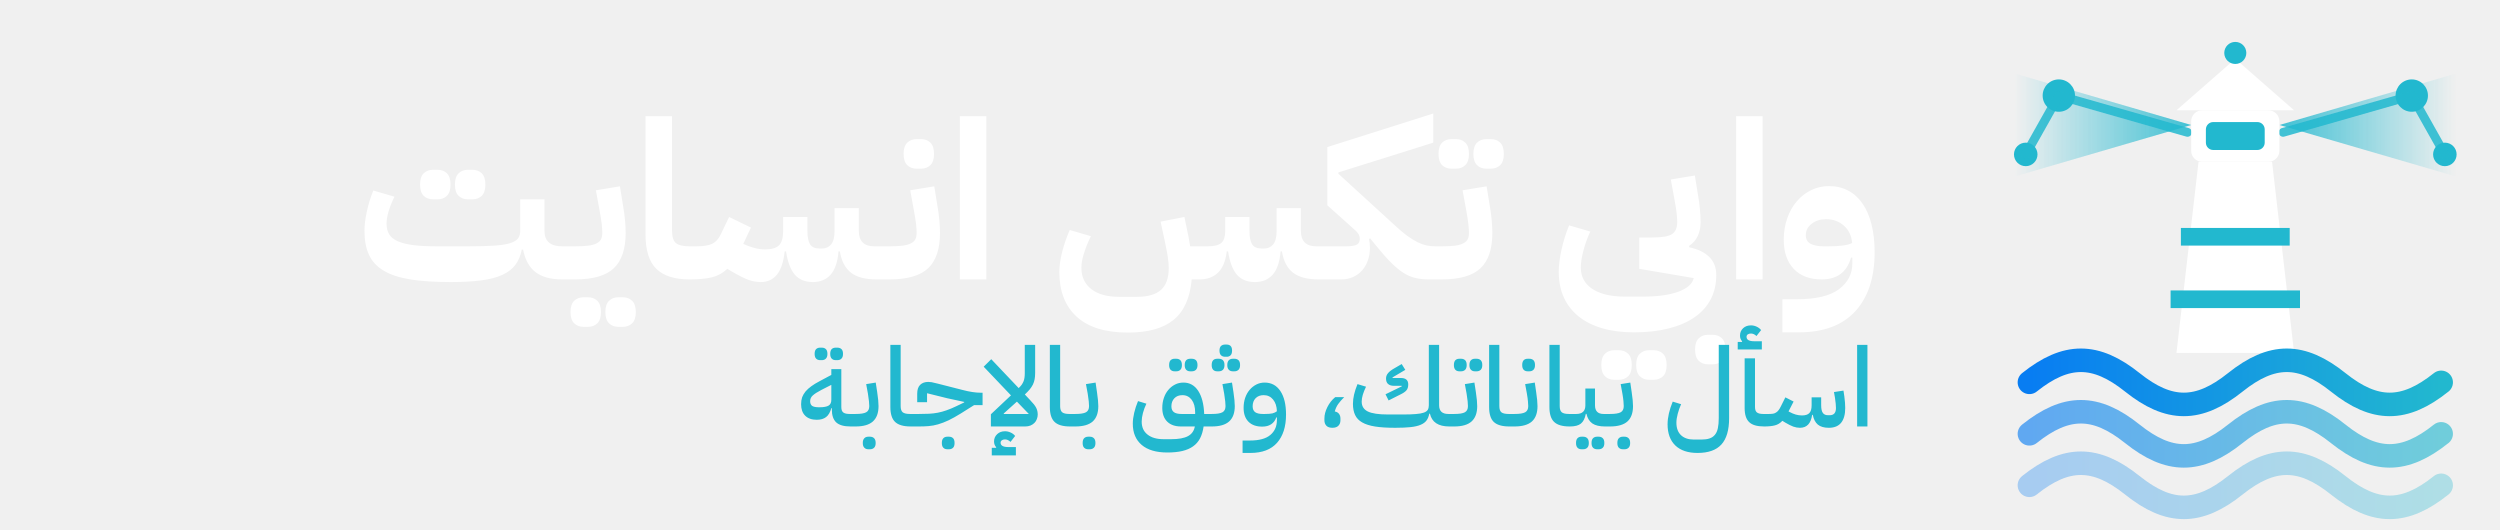
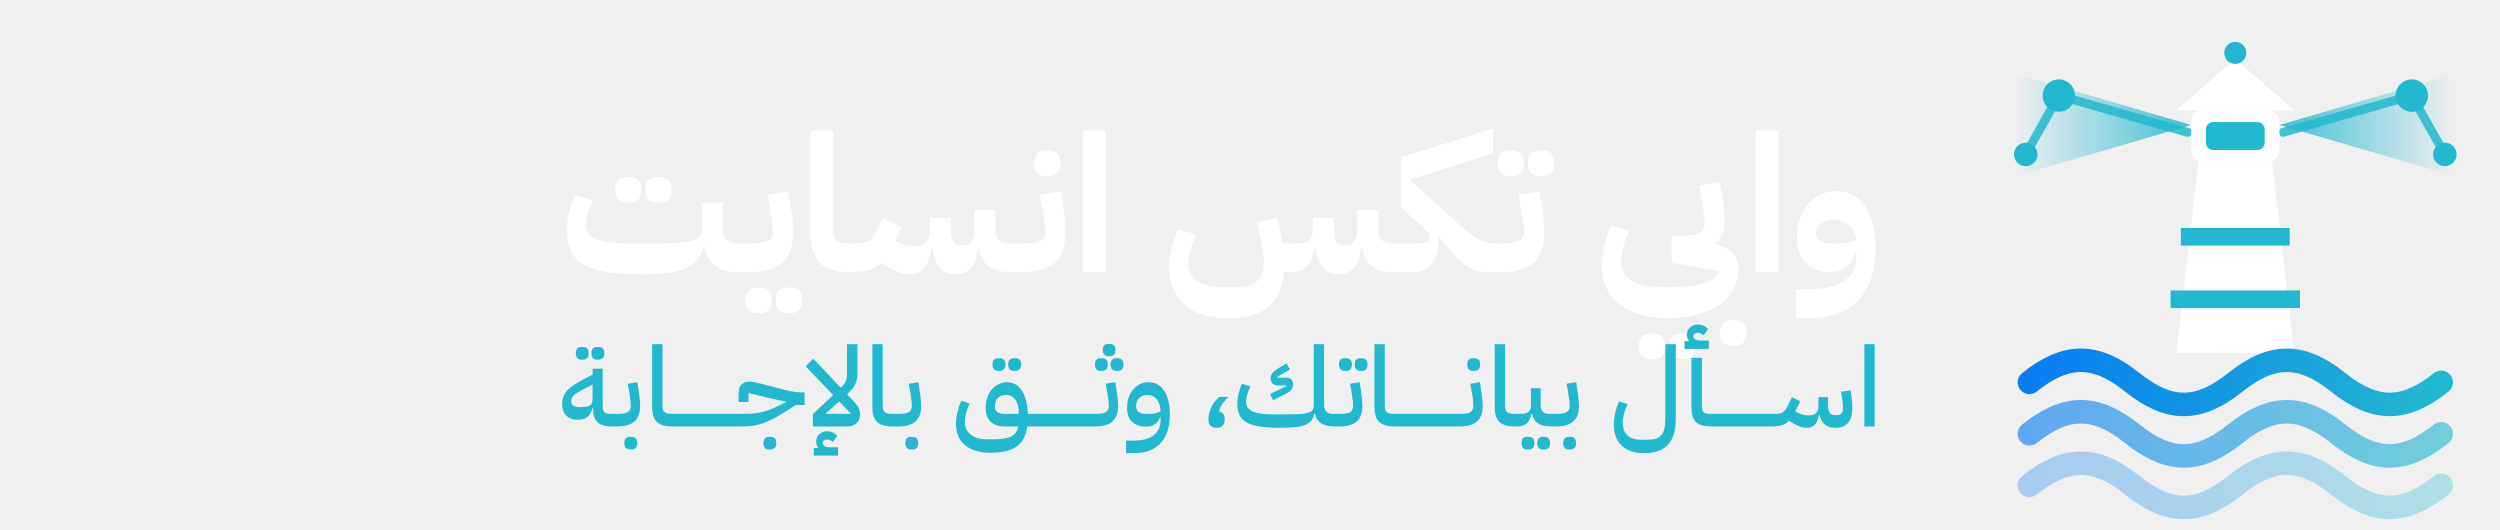
<svg xmlns="http://www.w3.org/2000/svg" viewBox="0 0 340 72" width="340" height="72" role="img" aria-label="وابي تكس انسايت — اسأل بياناتك، وثق بالإجابة">
  <defs>
    <linearGradient id="wave" x1="0" y1="0" x2="1" y2="0">
      <stop offset="0" stop-color="#087DF2" />
      <stop offset="1" stop-color="#22B8CF" />
    </linearGradient>
    <linearGradient id="beamR" x1="0" y1="0" x2="1" y2="0">
      <stop offset="0" stop-color="#22B8CF" stop-opacity=".85" />
      <stop offset="1" stop-color="#22B8CF" stop-opacity="0" />
    </linearGradient>
    <linearGradient id="beamL" x1="1" y1="0" x2="0" y2="0">
      <stop offset="0" stop-color="#22B8CF" stop-opacity=".85" />
      <stop offset="1" stop-color="#22B8CF" stop-opacity="0" />
    </linearGradient>
  </defs>
  <g transform="translate(272 4)">
    <path d="M38 13 L62 6 L62 20 Z" fill="url(#beamR)" />
    <path d="M26 13 L2 6 L2 20 Z" fill="url(#beamL)" />
    <g fill="#22B8CF">
      <circle cx="56" cy="9" r="2.2" />
      <circle cx="60.5" cy="17" r="1.6" />
      <circle cx="8" cy="9" r="2.2" />
      <circle cx="3.5" cy="17" r="1.6" />
    </g>
    <g stroke="#22B8CF" stroke-width="1.2" stroke-linecap="round" opacity=".85">
      <path d="M56 9 L60.5 17" />
      <path d="M8 9 L3.5 17" />
      <path d="M38.5 14 L56 9" />
      <path d="M25.5 14 L8 9" />
    </g>
    <path d="M27 18 h10 l3 26 H24 Z" fill="#FFFFFF" />
    <rect x="24.6" y="27" width="14.8" height="2.4" fill="#22B8CF" />
    <rect x="23.2" y="35.5" width="17.6" height="2.4" fill="#22B8CF" />
    <rect x="26" y="11" width="12" height="7" rx="1.5" fill="#FFFFFF" />
    <rect x="28" y="12.6" width="8" height="3.8" rx="1" fill="#22B8CF" />
    <path d="M32 4 L40 11 H24 Z" fill="#FFFFFF" />
    <circle cx="32" cy="3.2" r="1.5" fill="#22B8CF" />
    <path d="M4 48c5-4 9-4 14 0s9 4 14 0 9-4 14 0 9 4 14 0" fill="none" stroke="url(#wave)" stroke-width="3.2" stroke-linecap="round" />
    <path d="M4 55c5-4 9-4 14 0s9 4 14 0 9-4 14 0 9 4 14 0" fill="none" stroke="url(#wave)" stroke-width="3.2" stroke-linecap="round" opacity=".62" />
    <path d="M4 62c5-4 9-4 14 0s9 4 14 0 9-4 14 0 9 4 14 0" fill="none" stroke="url(#wave)" stroke-width="3.2" stroke-linecap="round" opacity=".32" />
  </g>
-   <path d="M61.3 38.36Q58.03 38.36 55.8 38Q53.56 37.64 52.18 36.81Q50.8 35.99 50.19 34.67Q49.57 33.35 49.57 31.4Q49.57 30.2 49.89 28.76Q50.2 27.32 50.77 25.91L53.65 26.75Q53.14 27.77 52.86 28.71Q52.57 29.66 52.57 30.41Q52.57 31.28 52.93 31.87Q53.29 32.45 54.1 32.81Q54.91 33.17 56.23 33.34Q57.55 33.5 59.5 33.5H63.7Q65.8 33.5 67.18 33.41Q68.56 33.32 69.34 33.08Q70.12 32.84 70.44 32.44Q70.75 32.03 70.75 31.4V27.11H74.05V31.4Q74.05 33.5 76.45 33.5H77.35V37.1L76.45 38Q74.14 38 72.85 37.02Q71.56 36.05 71.14 33.95H70.96Q70.72 35.18 70.09 36.02Q69.46 36.86 68.32 37.38Q67.18 37.91 65.46 38.13Q63.73 38.36 61.3 38.36ZM63.64 27.11Q62.86 27.11 62.37 26.63Q61.87 26.15 61.87 25.1Q61.87 24.05 62.37 23.57Q62.86 23.09 63.64 23.09H64.24Q65.02 23.09 65.52 23.57Q66.01 24.05 66.01 25.1Q66.01 26.15 65.52 26.63Q65.02 27.11 64.24 27.11ZM58.9 27.11Q58.12 27.11 57.62 26.63Q57.13 26.15 57.13 25.1Q57.13 24.05 57.62 23.57Q58.12 23.09 58.9 23.09H59.5Q60.28 23.09 60.78 23.57Q61.27 24.05 61.27 25.1Q61.27 26.15 60.78 26.63Q60.28 27.11 59.5 27.11ZM84.1 44.45Q83.32 44.45 82.83 43.97Q82.33 43.49 82.33 42.44Q82.33 41.39 82.83 40.91Q83.32 40.43 84.1 40.43H84.7Q85.48 40.43 85.97 40.91Q86.47 41.39 86.47 42.44Q86.47 43.49 85.97 43.97Q85.48 44.45 84.7 44.45ZM79.36 44.45Q78.58 44.45 78.09 43.97Q77.59 43.49 77.59 42.44Q77.59 41.39 78.09 40.91Q78.58 40.43 79.36 40.43H79.96Q80.74 40.43 81.24 40.91Q81.73 41.39 81.73 42.44Q81.73 43.49 81.24 43.97Q80.74 44.45 79.96 44.45ZM76.45 34.4 77.35 33.5H78.22Q79.3 33.5 80.01 33.41Q80.71 33.32 81.15 33.09Q81.58 32.87 81.75 32.52Q81.91 32.18 81.91 31.67Q81.91 31.22 81.84 30.52Q81.76 29.81 81.55 28.67L81.04 25.88L84.31 25.34L84.76 28.13Q84.91 28.94 85 29.93Q85.09 30.92 85.09 31.67Q85.09 34.94 83.49 36.47Q81.88 38 78.22 38H76.45ZM93.76 38Q90.73 38 89.26 36.56Q87.79 35.12 87.79 31.88V15.8H91.39V31.28Q91.39 32.63 91.93 33.06Q92.47 33.5 93.79 33.5H94.69V37.1L93.79 38ZM93.79 34.4 94.69 33.5H94.72Q96.13 33.5 96.85 33.16Q97.57 32.81 97.99 31.94L99.16 29.51L102.13 30.95L101.08 33.17Q101.8 33.5 102.55 33.71Q103.3 33.92 104.08 33.92Q105.37 33.92 105.94 33.37Q106.51 32.81 106.51 31.4V29.51H109.81V31.4Q109.81 32.66 110.17 33.23Q110.53 33.8 111.49 33.8H111.79Q112.57 33.8 113.04 33.23Q113.5 32.66 113.5 31.4V28.31H116.8V31.4Q116.8 33.5 118.9 33.5H120.1V37.1L119.2 38Q116.92 38 115.74 37.09Q114.55 36.17 114.22 34.19H114.04Q113.86 36.35 112.96 37.36Q112.06 38.36 110.56 38.36Q108.97 38.36 108.1 37.36Q107.23 36.35 106.9 34.19H106.72Q106.48 36.35 105.66 37.36Q104.83 38.36 103.48 38.36Q102.61 38.36 101.76 38.05Q100.9 37.73 99.52 36.92L98.92 36.56Q97.99 37.43 96.81 37.72Q95.62 38 93.79 38ZM119.2 34.4 120.1 33.5H120.97Q122.05 33.5 122.76 33.41Q123.46 33.32 123.9 33.09Q124.33 32.87 124.5 32.52Q124.66 32.18 124.66 31.67Q124.66 31.22 124.59 30.52Q124.51 29.81 124.3 28.67L123.79 25.88L127.06 25.34L127.51 28.13Q127.66 28.94 127.75 29.93Q127.84 30.92 127.84 31.67Q127.84 34.94 126.24 36.47Q124.63 38 120.97 38H119.2ZM124.66 22.94Q123.88 22.94 123.39 22.46Q122.89 21.98 122.89 20.93Q122.89 19.88 123.39 19.4Q123.88 18.92 124.66 18.92H125.26Q126.04 18.92 126.53 19.4Q127.03 19.88 127.03 20.93Q127.03 21.98 126.53 22.46Q126.04 22.94 125.26 22.94ZM130.54 15.8H134.14V38H130.54ZM170.68 38.36Q169.09 38.36 168.22 37.36Q167.35 36.35 167.02 34.19H166.84Q166.6 36.17 165.64 37.09Q164.68 38 163.15 38H162.07Q161.74 41.75 159.62 43.49Q157.51 45.23 153.4 45.23Q148.78 45.23 146.43 43.07Q144.07 40.91 144.07 37.01Q144.07 35.75 144.45 34.28Q144.82 32.81 145.48 31.28L148.36 32.12Q147.76 33.35 147.42 34.45Q147.07 35.54 147.07 36.41Q147.07 38.27 148.42 39.32Q149.77 40.37 152.2 40.37H154.6Q156.85 40.37 157.9 39.42Q158.95 38.48 158.95 36.44Q158.95 35.75 158.8 34.82Q158.65 33.89 158.44 32.93L157.84 30.14L161.08 29.51L161.65 32.27L161.86 33.5H164.23Q165.58 33.5 166.11 33.03Q166.63 32.57 166.63 31.4V29.51H169.93V31.4Q169.93 32.66 170.29 33.23Q170.65 33.8 171.61 33.8H171.91Q172.69 33.8 173.16 33.23Q173.62 32.66 173.62 31.4V28.31H176.92V31.4Q176.92 33.5 179.02 33.5H180.22V37.1L179.32 38Q177.04 38 175.86 37.09Q174.67 36.17 174.34 34.19H174.16Q173.98 36.35 173.08 37.36Q172.18 38.36 170.68 38.36ZM179.32 34.4 180.22 33.5H183.04Q184.12 33.5 184.53 33.27Q184.93 33.05 184.93 32.48Q184.93 32.09 184.72 31.78Q184.51 31.46 184 31.04L180.52 27.92V20L194.92 15.44V19.4L182.02 23.45V23.63L189.67 30.62Q190.63 31.52 191.39 32.08Q192.16 32.63 192.81 32.95Q193.45 33.26 194.02 33.38Q194.59 33.5 195.22 33.5V37.1L194.32 38Q193.3 38 192.48 37.8Q191.65 37.61 190.84 37.09Q190.03 36.56 189.14 35.67Q188.26 34.79 187.15 33.41L186.34 32.42L186.19 32.51Q186.31 33.08 186.31 33.71Q186.31 34.61 186.04 35.39Q185.77 36.17 185.26 36.76Q184.75 37.34 184.03 37.67Q183.31 38 182.41 38H179.32ZM194.32 34.4 195.22 33.5H196.09Q197.17 33.5 197.88 33.41Q198.58 33.32 199.01 33.09Q199.45 32.87 199.62 32.52Q199.78 32.18 199.78 31.67Q199.78 31.22 199.7 30.52Q199.63 29.81 199.42 28.67L198.91 25.88L202.18 25.34L202.63 28.13Q202.78 28.94 202.87 29.93Q202.96 30.92 202.96 31.67Q202.96 34.94 201.36 36.47Q199.75 38 196.09 38H194.32ZM202.15 22.94Q201.37 22.94 200.88 22.46Q200.38 21.98 200.38 20.93Q200.38 19.88 200.88 19.4Q201.37 18.92 202.15 18.92H202.75Q203.53 18.92 204.03 19.4Q204.52 19.88 204.52 20.93Q204.52 21.98 204.03 22.46Q203.53 22.94 202.75 22.94ZM197.41 22.94Q196.63 22.94 196.13 22.46Q195.64 21.98 195.64 20.93Q195.64 19.88 196.13 19.4Q196.63 18.92 197.41 18.92H198.01Q198.79 18.92 199.28 19.4Q199.78 19.88 199.78 20.93Q199.78 21.98 199.28 22.46Q198.79 22.94 198.01 22.94ZM222.22 45.2Q219.82 45.2 217.92 44.65Q216.01 44.09 214.69 43.03Q213.37 41.96 212.68 40.45Q211.99 38.93 211.99 36.98Q211.99 35.63 212.37 33.94Q212.74 32.24 213.4 30.65L216.28 31.49Q215.68 32.78 215.34 34.1Q214.99 35.42 214.99 36.38Q214.99 38.27 216.58 39.31Q218.17 40.34 221.02 40.34H223.42Q226.45 40.34 228.27 39.67Q230.08 38.99 230.35 37.82L222.94 36.56V32.3H224.71Q226.69 32.3 227.4 31.84Q228.1 31.37 228.1 30.2Q228.1 29.75 228.03 29.05Q227.95 28.34 227.74 27.2L227.23 24.41L230.5 23.87L230.95 26.66Q231.1 27.47 231.19 28.46Q231.28 29.45 231.28 30.2Q231.28 32.39 229.72 33.44V33.62L230.29 33.77Q231.73 34.16 232.57 35.06Q233.41 35.96 233.41 37.4Q233.41 39.26 232.65 40.72Q231.88 42.17 230.44 43.16Q229 44.15 226.93 44.67Q224.86 45.2 222.22 45.2ZM224.29 51.65Q223.51 51.65 223.02 51.17Q222.52 50.69 222.52 49.64Q222.52 48.59 223.02 48.11Q223.51 47.63 224.29 47.63H224.89Q225.67 47.63 226.17 48.11Q226.66 48.59 226.66 49.64Q226.66 50.69 226.17 51.17Q225.67 51.65 224.89 51.65ZM219.55 51.65Q218.77 51.65 218.28 51.17Q217.78 50.69 217.78 49.64Q217.78 48.59 218.28 48.11Q218.77 47.63 219.55 47.63H220.15Q220.93 47.63 221.43 48.11Q221.92 48.59 221.92 49.64Q221.92 50.69 221.43 51.17Q220.93 51.65 220.15 51.65ZM232.3 49.55Q231.52 49.55 231.03 49.07Q230.53 48.59 230.53 47.54Q230.53 46.49 231.03 46.01Q231.52 45.53 232.3 45.53H232.9Q233.68 45.53 234.18 46.01Q234.67 46.49 234.67 47.54Q234.67 48.59 234.18 49.07Q233.68 49.55 232.9 49.55ZM236.11 15.8H239.71V38H236.11ZM242.41 40.7H244.33Q248.26 40.7 250.09 39.34Q251.92 37.97 251.92 35.81V35.03H251.74Q251.29 36.56 250.29 37.28Q249.28 38 247.75 38Q245.32 38 243.96 36.58Q242.59 35.15 242.59 32.6Q242.59 31.04 243.06 29.7Q243.52 28.37 244.35 27.4Q245.17 26.42 246.3 25.87Q247.42 25.31 248.74 25.31Q250.21 25.31 251.37 25.93Q252.52 26.54 253.31 27.7Q254.11 28.85 254.53 30.53Q254.95 32.21 254.95 34.31Q254.95 39.44 252.33 42.32Q249.7 45.2 244.63 45.2H242.41ZM248.68 33.5Q249.85 33.5 250.63 33.39Q251.41 33.29 251.89 33.05Q251.77 31.58 250.78 30.7Q249.79 29.81 248.35 29.81Q247.18 29.81 246.39 30.43Q245.59 31.04 245.59 32Q245.59 32.81 246.25 33.16Q246.91 33.5 248.05 33.5Z" fill="#FFFFFF" />
-   <path d="M115.68 58Q114.32 58 113.72 57.44Q113.13 56.88 113.13 55.69V55.51H113.06Q112.83 56.35 112.35 56.72Q111.87 57.09 111.09 57.09Q110.06 57.09 109.5 56.53Q108.95 55.98 108.95 54.97Q108.95 54.46 109.09 54.03Q109.25 53.61 109.56 53.23Q109.88 52.86 110.35 52.52Q110.82 52.18 111.47 51.84L113.06 50.99V50.2H114.42V55.36Q114.42 55.9 114.69 56.1Q114.96 56.3 115.55 56.3H116.04V57.64ZM111.42 55.39Q112.32 55.39 112.69 55.16Q113.06 54.94 113.06 54.37V52.34L111.71 53.03Q110.9 53.45 110.54 53.78Q110.18 54.1 110.18 54.56Q110.18 55 110.45 55.2Q110.73 55.39 111.42 55.39ZM113.66 48.98Q113.31 48.98 113.11 48.77Q112.91 48.56 112.91 48.13Q112.91 47.68 113.11 47.48Q113.31 47.28 113.66 47.28H113.88Q114.23 47.28 114.44 47.48Q114.65 47.68 114.65 48.13Q114.65 48.56 114.44 48.77Q114.23 48.98 113.88 48.98ZM111.54 48.98Q111.2 48.98 110.99 48.77Q110.79 48.56 110.79 48.13Q110.79 47.68 110.99 47.48Q111.2 47.28 111.54 47.28H111.77Q112.11 47.28 112.32 47.48Q112.53 47.68 112.53 48.13Q112.53 48.56 112.32 48.77Q112.11 48.98 111.77 48.98ZM115.68 56.66 116.04 56.3H116.36Q117.38 56.3 117.8 56.07Q118.22 55.84 118.22 55.23Q118.22 54.97 118.18 54.58Q118.14 54.19 118.04 53.55L117.8 52.24L119.1 52.03L119.3 53.34Q119.48 54.53 119.48 55.23Q119.48 56.63 118.71 57.32Q117.95 58 116.36 58H115.68ZM118.09 61.1Q117.75 61.1 117.55 60.89Q117.34 60.69 117.34 60.25Q117.34 59.8 117.55 59.6Q117.75 59.39 118.09 59.39H118.32Q118.67 59.39 118.88 59.6Q119.09 59.8 119.09 60.25Q119.09 60.69 118.88 60.89Q118.67 61.1 118.32 61.1ZM123.86 58Q122.39 58 121.74 57.39Q121.09 56.78 121.09 55.36V46.9H122.49V55.23Q122.49 55.85 122.78 56.08Q123.08 56.3 123.75 56.3H124.25V57.64L123.87 58ZM123.89 56.66 124.25 56.3H124.98Q125.72 56.3 126.33 56.27Q126.95 56.24 127.53 56.13Q128.12 56.02 128.73 55.8Q129.34 55.59 130.09 55.23L131.13 54.73V54.66L128.82 54.16L126.08 53.48V54.7H124.74V53.55Q124.74 52.73 125.14 52.34Q125.54 51.94 126.26 51.94Q126.45 51.94 126.71 51.98Q126.98 52.03 127.56 52.18L130.89 53.03Q132.33 53.41 133.37 53.41H133.63V55.1H132.47L130.69 56.22Q129.74 56.81 128.99 57.17Q128.24 57.52 127.58 57.71Q126.92 57.9 126.29 57.95Q125.67 58 124.98 58H123.89ZM128.84 61.1Q128.49 61.1 128.29 60.89Q128.09 60.69 128.09 60.25Q128.09 59.8 128.29 59.6Q128.49 59.39 128.84 59.39H129.06Q129.41 59.39 129.62 59.6Q129.82 59.8 129.82 60.25Q129.82 60.69 129.62 60.89Q129.41 61.1 129.06 61.1ZM134.76 56.34 137.49 53.77 133.78 49.87 134.81 48.85 138.54 52.78Q138.78 52.55 138.94 52.34Q139.09 52.12 139.19 51.89Q139.29 51.66 139.33 51.37Q139.37 51.09 139.37 50.71V46.9H140.78V50.71Q140.78 51.2 140.71 51.58Q140.64 51.95 140.48 52.29Q140.31 52.63 140.05 52.95Q139.78 53.27 139.38 53.65L140.13 54.45Q140.7 55.03 140.92 55.46Q141.13 55.88 141.13 56.37Q141.13 56.7 141.01 57Q140.9 57.3 140.68 57.52Q140.46 57.74 140.15 57.87Q139.83 58 139.43 58H134.76ZM138.3 54.62 136.5 56.24 136.52 56.3H139.92ZM134.88 60.9H135.47L135.48 60.82Q135.19 60.51 135.19 60.04Q135.19 59.44 135.62 59.04Q136.03 58.65 136.68 58.65Q137.07 58.65 137.44 58.82Q137.82 58.99 138.06 59.29L137.43 60.1Q137.08 59.76 136.68 59.76Q136.41 59.76 136.25 59.88Q136.08 60.01 136.08 60.2Q136.08 60.8 137.13 60.8H138.16V61.93H134.88ZM145.54 58Q144.07 58 143.43 57.39Q142.78 56.78 142.78 55.36V46.9H144.18V55.23Q144.18 55.85 144.47 56.08Q144.76 56.3 145.44 56.3H145.94V57.64L145.56 58ZM145.57 56.66 145.94 56.3H146.25Q147.27 56.3 147.69 56.07Q148.11 55.84 148.11 55.23Q148.11 54.97 148.07 54.58Q148.03 54.19 147.93 53.55L147.69 52.24L149 52.03L149.19 53.34Q149.37 54.53 149.37 55.23Q149.37 56.63 148.61 57.32Q147.84 58 146.25 58H145.57ZM147.99 61.1Q147.65 61.1 147.44 60.89Q147.24 60.69 147.24 60.25Q147.24 59.8 147.44 59.6Q147.65 59.39 147.99 59.39H148.22Q148.56 59.39 148.77 59.6Q148.98 59.8 148.98 60.25Q148.98 60.69 148.77 60.89Q148.56 61.1 148.22 61.1ZM158.76 61.54Q156.48 61.54 155.27 60.51Q154.06 59.48 154.06 57.62Q154.06 56.95 154.25 56.14Q154.44 55.33 154.77 54.55L155.91 54.9Q155.62 55.51 155.44 56.16Q155.27 56.81 155.27 57.34Q155.27 58.47 156.05 59.09Q156.84 59.73 158.25 59.73H159.27Q160.81 59.73 161.57 59.31Q162.33 58.9 162.5 58H160.62Q159.41 58 158.74 57.34Q158.07 56.68 158.07 55.47Q158.07 54.74 158.29 54.11Q158.5 53.48 158.89 53.03Q159.27 52.57 159.8 52.3Q160.32 52.03 160.95 52.03Q162.22 52.03 162.96 53.16Q163.69 54.28 163.77 56.3H164.49V57.64L164.13 58H163.69Q163.56 58.93 163.21 59.61Q162.86 60.28 162.25 60.71Q161.66 61.13 160.78 61.34Q159.91 61.54 158.76 61.54ZM159.31 55.26Q159.31 55.81 159.66 56.06Q160 56.3 160.68 56.3H162.54V56.08Q162.54 55 162.07 54.37Q161.59 53.74 160.81 53.74Q160.12 53.74 159.72 54.16Q159.31 54.58 159.31 55.26ZM161.87 50.5Q161.52 50.5 161.32 50.29Q161.12 50.08 161.12 49.65Q161.12 49.2 161.32 48.99Q161.52 48.79 161.87 48.79H162.09Q162.44 48.79 162.65 48.99Q162.86 49.2 162.86 49.65Q162.86 50.08 162.65 50.29Q162.44 50.5 162.09 50.5ZM159.75 50.5Q159.41 50.5 159.2 50.29Q159 50.08 159 49.65Q159 49.2 159.2 48.99Q159.41 48.79 159.75 48.79H159.97Q160.32 48.79 160.53 48.99Q160.74 49.2 160.74 49.65Q160.74 50.08 160.53 50.29Q160.32 50.5 159.97 50.5ZM164.13 56.66 164.49 56.3H164.81Q165.83 56.3 166.25 56.07Q166.67 55.84 166.67 55.23Q166.67 54.97 166.63 54.58Q166.59 54.19 166.49 53.55L166.25 52.24L167.55 52.03L167.75 53.34Q167.93 54.53 167.93 55.23Q167.93 56.63 167.16 57.32Q166.4 58 164.81 58H164.13ZM167.67 50.5Q167.32 50.5 167.12 50.29Q166.91 50.08 166.91 49.65Q166.91 49.2 167.12 48.99Q167.32 48.79 167.67 48.79H167.88Q168.22 48.79 168.44 48.99Q168.65 49.2 168.65 49.65Q168.65 50.08 168.44 50.29Q168.22 50.5 167.88 50.5ZM165.54 50.5Q165.19 50.5 164.99 50.29Q164.79 50.08 164.79 49.65Q164.79 49.2 164.99 48.99Q165.19 48.79 165.54 48.79H165.76Q166.11 48.79 166.32 48.99Q166.53 49.2 166.53 49.65Q166.53 50.08 166.32 50.29Q166.11 50.5 165.76 50.5ZM166.6 48.52Q166.28 48.52 166.06 48.32Q165.85 48.12 165.85 47.68Q165.85 47.25 166.06 47.05Q166.28 46.86 166.6 46.86H166.83Q167.16 46.86 167.36 47.05Q167.56 47.25 167.56 47.68Q167.56 48.12 167.36 48.32Q167.16 48.52 166.83 48.52ZM168.99 59.91H170Q171.87 59.91 172.76 59.16Q173.66 58.41 173.66 57.13V56.77H173.58Q173.12 58.02 171.66 58.02Q170.45 58.02 169.79 57.35Q169.13 56.68 169.13 55.47Q169.13 54.74 169.34 54.11Q169.56 53.48 169.94 53.03Q170.33 52.57 170.85 52.3Q171.38 52.03 171.99 52.03Q173.36 52.03 174.13 53.18Q174.9 54.33 174.9 56.38Q174.9 58.84 173.68 60.22Q172.46 61.6 170.06 61.6H168.99ZM172.04 56.3Q172.67 56.3 173.05 56.22Q173.43 56.12 173.66 55.93Q173.63 54.94 173.14 54.34Q172.65 53.74 171.86 53.74Q171.17 53.74 170.76 54.16Q170.36 54.58 170.36 55.26Q170.36 55.81 170.71 56.06Q171.06 56.3 171.74 56.3ZM181.2 58.18Q180.65 58.18 180.38 57.89Q180.12 57.61 180.12 57.16V56.91Q180.12 56.17 180.52 55.37Q180.92 54.56 181.59 54.01H182.81Q182.33 54.49 182 54.94Q181.68 55.39 181.53 55.96Q181.92 56.03 182.11 56.29Q182.3 56.55 182.3 56.91V57.16Q182.3 57.61 182.03 57.89Q181.77 58.18 181.2 58.18ZM189.74 58.18Q188.13 58.18 187.03 58.01Q185.94 57.84 185.26 57.45Q184.59 57.07 184.3 56.45Q184 55.83 184 54.92Q184 53.73 184.62 52.24L185.78 52.59Q185.49 53.19 185.34 53.69Q185.19 54.19 185.19 54.62Q185.19 55.55 186.02 55.96Q186.85 56.37 188.75 56.37H190.84Q191.88 56.37 192.56 56.31Q193.23 56.26 193.63 56.12Q194.03 55.98 194.18 55.73Q194.32 55.49 194.32 55.12V46.9H195.72V55.12Q195.72 56.3 196.97 56.3H197.46V57.64L197.1 58Q194.87 58 194.47 56.26H194.38Q194.28 56.81 194.01 57.18Q193.74 57.55 193.21 57.77Q192.68 58 191.83 58.09Q190.98 58.18 189.74 58.18ZM188.43 53.62 190.65 52.54 190.63 52.47H189.57Q189.07 52.47 188.79 52.23Q188.5 52 188.5 51.48Q188.5 51.07 188.77 50.75Q189.04 50.42 189.68 50.06L190.63 49.51L191.12 50.3L189.38 51.33L189.39 51.41H190.56Q191.01 51.41 191.26 51.62Q191.52 51.84 191.52 52.28Q191.52 52.8 191.28 53.08Q191.04 53.37 190.43 53.66L188.85 54.46ZM197.1 56.66 197.46 56.3H197.78Q198.8 56.3 199.22 56.07Q199.64 55.84 199.64 55.23Q199.64 54.97 199.6 54.58Q199.56 54.19 199.46 53.55L199.22 52.24L200.52 52.03L200.72 53.34Q200.9 54.53 200.9 55.23Q200.9 56.63 200.13 57.32Q199.37 58 197.78 58H197.1ZM200.59 50.5Q200.25 50.5 200.05 50.29Q199.84 50.08 199.84 49.65Q199.84 49.2 200.05 48.99Q200.25 48.79 200.59 48.79H200.82Q201.16 48.79 201.38 48.99Q201.59 49.2 201.59 49.65Q201.59 50.08 201.38 50.29Q201.16 50.5 200.82 50.5ZM198.48 50.5Q198.13 50.5 197.93 50.29Q197.73 50.08 197.73 49.65Q197.73 49.2 197.93 48.99Q198.13 48.79 198.48 48.79H198.7Q199.05 48.79 199.26 48.99Q199.47 49.2 199.47 49.65Q199.47 50.08 199.26 50.29Q199.05 50.5 198.7 50.5ZM205.28 58Q203.81 58 203.16 57.39Q202.52 56.78 202.52 55.36V46.9H203.91V55.23Q203.91 55.85 204.2 56.08Q204.5 56.3 205.17 56.3H205.67V57.64L205.29 58ZM205.31 56.66 205.67 56.3H205.98Q207 56.3 207.42 56.07Q207.84 55.84 207.84 55.23Q207.84 54.97 207.8 54.58Q207.77 54.19 207.66 53.55L207.42 52.24L208.73 52.03L208.92 53.34Q209.1 54.53 209.1 55.23Q209.1 56.63 208.34 57.32Q207.57 58 205.98 58H205.31ZM207.77 50.5Q207.42 50.5 207.22 50.29Q207.02 50.08 207.02 49.65Q207.02 49.2 207.22 48.99Q207.42 48.79 207.77 48.79H207.99Q208.34 48.79 208.55 48.99Q208.76 49.2 208.76 49.65Q208.76 50.08 208.55 50.29Q208.34 50.5 207.99 50.5ZM213.48 58Q212.01 58 211.37 57.39Q210.72 56.78 210.72 55.36V46.9H212.12V55.23Q212.12 55.85 212.41 56.08Q212.7 56.3 213.38 56.3H213.87V57.64L213.5 58ZM213.51 56.66 213.87 56.3H214.37Q215.61 56.3 215.61 55.12V52.84H216.92V55.12Q216.92 56.3 218.09 56.3H218.66V57.64L218.28 58Q217.17 58 216.56 57.59Q215.96 57.17 215.76 56.29H215.67Q215.49 57.22 215 57.61Q214.52 58 213.51 58ZM217.2 61.1Q216.86 61.1 216.65 60.89Q216.45 60.69 216.45 60.25Q216.45 59.8 216.65 59.6Q216.86 59.39 217.2 59.39H217.43Q217.77 59.39 217.98 59.6Q218.19 59.8 218.19 60.25Q218.19 60.69 217.98 60.89Q217.77 61.1 217.43 61.1ZM215.09 61.1Q214.74 61.1 214.54 60.89Q214.34 60.69 214.34 60.25Q214.34 59.8 214.54 59.6Q214.74 59.39 215.09 59.39H215.31Q215.66 59.39 215.87 59.6Q216.08 59.8 216.08 60.25Q216.08 60.69 215.87 60.89Q215.66 61.1 215.31 61.1ZM218.3 56.66 218.66 56.3H218.97Q219.99 56.3 220.41 56.07Q220.83 55.84 220.83 55.23Q220.83 54.97 220.79 54.58Q220.76 54.19 220.65 53.55L220.41 52.24L221.72 52.03L221.91 53.34Q222.09 54.53 222.09 55.23Q222.09 56.63 221.33 57.32Q220.56 58 218.97 58H218.3ZM220.71 61.1Q220.37 61.1 220.16 60.89Q219.96 60.69 219.96 60.25Q219.96 59.8 220.16 59.6Q220.37 59.39 220.71 59.39H220.94Q221.28 59.39 221.49 59.6Q221.7 59.8 221.7 60.25Q221.7 60.69 221.49 60.89Q221.28 61.1 220.94 61.1ZM230.87 61.6Q228.9 61.6 227.84 60.58Q226.79 59.56 226.79 57.7Q226.79 57.02 226.97 56.22Q227.16 55.41 227.49 54.62L228.63 54.97Q228.35 55.6 228.17 56.28Q227.99 56.95 227.99 57.49Q227.99 58.59 228.62 59.19Q229.25 59.78 230.36 59.78H231.39Q232.04 59.78 232.49 59.63Q232.94 59.48 233.22 59.14Q233.51 58.8 233.63 58.23Q233.75 57.67 233.75 56.86V46.9H235.16V56.86Q235.16 59.3 234.11 60.45Q233.07 61.6 230.87 61.6ZM239.93 58Q238.5 58 237.89 57.41Q237.27 56.83 237.27 55.48V48.73H238.68V55.36Q238.68 55.88 238.94 56.09Q239.21 56.3 239.79 56.3H240.29V57.64ZM236.33 46.5H236.91L236.93 46.42Q236.64 46.11 236.64 45.64Q236.64 45.04 237.06 44.64Q237.48 44.25 238.13 44.25Q238.52 44.25 238.89 44.42Q239.27 44.59 239.51 44.89L238.88 45.7Q238.53 45.36 238.13 45.36Q237.86 45.36 237.69 45.48Q237.53 45.61 237.53 45.81Q237.53 46.41 238.58 46.41H239.61V47.53H236.33ZM239.93 56.66 240.29 56.3H240.59Q240.9 56.3 241.14 56.26Q241.38 56.22 241.56 56.09Q241.74 55.98 241.89 55.78Q242.04 55.59 242.19 55.28L242.81 54.04L243.93 54.61L243.24 55.95L243.35 56.01Q243.8 56.26 244.22 56.38Q244.64 56.5 245.07 56.5Q245.75 56.5 246.06 56.19Q246.38 55.88 246.38 55.12V54.04H247.68V55.12Q247.68 55.85 247.91 56.16Q248.13 56.47 248.61 56.47H248.84Q249.69 56.47 249.69 55.49Q249.69 55.02 249.56 54.12L249.42 53.32L250.71 53.12L250.83 53.91Q250.89 54.35 250.92 54.76Q250.95 55.16 250.95 55.49Q250.95 56.81 250.39 57.5Q249.83 58.18 248.72 58.18Q247.76 58.18 247.23 57.75Q246.71 57.31 246.54 56.42H246.45Q246.2 58.18 244.79 58.18Q244.35 58.18 243.89 58.02Q243.44 57.85 242.81 57.48L242.4 57.23Q241.97 57.7 241.39 57.85Q240.81 58 239.93 58ZM252.57 46.9H253.97V58H252.57Z" fill="#22B8CF" />
+   <path d="M87.26 37.31Q84.43 37.31 82.49 37Q80.55 36.69 79.36 35.97Q78.16 35.26 77.63 34.11Q77.09 32.97 77.09 31.28Q77.09 30.24 77.37 28.99Q77.64 27.74 78.13 26.52L80.63 27.25Q80.19 28.13 79.94 28.95Q79.69 29.77 79.69 30.42Q79.69 31.18 80.01 31.68Q80.32 32.19 81.02 32.5Q81.72 32.81 82.87 32.96Q84.01 33.1 85.7 33.1H89.34Q91.16 33.1 92.36 33.02Q93.55 32.94 94.23 32.74Q94.9 32.53 95.18 32.18Q95.45 31.83 95.45 31.28V27.56H98.31V31.28Q98.31 33.1 100.39 33.1H101.17V36.22L100.39 37Q98.39 37 97.27 36.16Q96.15 35.31 95.79 33.49H95.63Q95.42 34.56 94.88 35.28Q94.33 36.01 93.34 36.47Q92.36 36.92 90.86 37.12Q89.37 37.31 87.26 37.31ZM89.29 27.56Q88.61 27.56 88.18 27.15Q87.75 26.73 87.75 25.82Q87.75 24.91 88.18 24.49Q88.61 24.08 89.29 24.08H89.81Q90.48 24.08 90.91 24.49Q91.34 24.91 91.34 25.82Q91.34 26.73 90.91 27.15Q90.48 27.56 89.81 27.56ZM85.18 27.56Q84.5 27.56 84.07 27.15Q83.65 26.73 83.65 25.82Q83.65 24.91 84.07 24.49Q84.5 24.08 85.18 24.08H85.7Q86.38 24.08 86.8 24.49Q87.23 24.91 87.23 25.82Q87.23 26.73 86.8 27.15Q86.38 27.56 85.7 27.56ZM107.02 42.59Q106.34 42.59 105.91 42.17Q105.49 41.76 105.49 40.85Q105.49 39.94 105.91 39.52Q106.34 39.11 107.02 39.11H107.54Q108.22 39.11 108.64 39.52Q109.07 39.94 109.07 40.85Q109.07 41.76 108.64 42.17Q108.22 42.59 107.54 42.59ZM102.91 42.59Q102.24 42.59 101.81 42.17Q101.38 41.76 101.38 40.85Q101.38 39.94 101.81 39.52Q102.24 39.11 102.91 39.11H103.43Q104.11 39.11 104.54 39.52Q104.97 39.94 104.97 40.85Q104.97 41.76 104.54 42.17Q104.11 42.59 103.43 42.59ZM100.39 33.88 101.17 33.1H101.92Q102.86 33.1 103.47 33.02Q104.08 32.94 104.46 32.75Q104.84 32.55 104.98 32.26Q105.12 31.96 105.12 31.51Q105.12 31.12 105.06 30.51Q104.99 29.9 104.81 28.91L104.37 26.5L107.2 26.03L107.59 28.45Q107.72 29.15 107.8 30.01Q107.88 30.86 107.88 31.51Q107.88 34.35 106.49 35.67Q105.1 37 101.92 37H100.39ZM115.39 37Q112.77 37 111.49 35.75Q110.22 34.5 110.22 31.7V17.76H113.34V31.18Q113.34 32.35 113.81 32.72Q114.27 33.1 115.42 33.1H116.2V36.22L115.42 37ZM115.42 33.88 116.2 33.1H116.22Q117.45 33.1 118.07 32.8Q118.69 32.5 119.06 31.75L120.07 29.64L122.65 30.89L121.74 32.81Q122.36 33.1 123.01 33.28Q123.66 33.46 124.34 33.46Q125.45 33.46 125.95 32.98Q126.44 32.5 126.44 31.28V29.64H129.3V31.28Q129.3 32.37 129.61 32.87Q129.93 33.36 130.76 33.36H131.02Q131.69 33.36 132.1 32.87Q132.5 32.37 132.5 31.28V28.6H135.36V31.28Q135.36 33.1 137.18 33.1H138.22V36.22L137.44 37Q135.46 37 134.44 36.21Q133.41 35.41 133.12 33.7H132.97Q132.81 35.57 132.03 36.44Q131.25 37.31 129.95 37.31Q128.57 37.31 127.82 36.44Q127.07 35.57 126.78 33.7H126.62Q126.42 35.57 125.7 36.44Q124.99 37.31 123.82 37.31Q123.06 37.31 122.32 37.04Q121.58 36.77 120.38 36.06L119.86 35.75Q119.06 36.51 118.03 36.75Q117 37 115.42 37ZM137.44 33.88 138.22 33.1H138.97Q139.91 33.1 140.52 33.02Q141.13 32.94 141.51 32.75Q141.89 32.55 142.03 32.26Q142.17 31.96 142.17 31.51Q142.17 31.12 142.11 30.51Q142.04 29.9 141.86 28.91L141.42 26.5L144.25 26.03L144.64 28.45Q144.77 29.15 144.85 30.01Q144.93 30.86 144.93 31.51Q144.93 34.35 143.54 35.67Q142.15 37 138.97 37H137.44ZM142.17 23.95Q141.5 23.95 141.07 23.53Q140.64 23.12 140.64 22.21Q140.64 21.3 141.07 20.88Q141.5 20.46 142.17 20.46H142.69Q143.37 20.46 143.8 20.88Q144.23 21.3 144.23 22.21Q144.23 23.12 143.8 23.53Q143.37 23.95 142.69 23.95ZM147.27 17.76H150.39V37H147.27ZM182.06 37.31Q180.68 37.31 179.92 36.44Q179.17 35.57 178.88 33.7H178.73Q178.52 35.41 177.69 36.21Q176.86 37 175.53 37H174.59Q174.31 40.25 172.47 41.76Q170.64 43.27 167.08 43.27Q163.08 43.27 161.03 41.39Q158.99 39.52 158.99 36.14Q158.99 35.05 159.32 33.78Q159.64 32.5 160.22 31.18L162.71 31.9Q162.19 32.97 161.89 33.92Q161.59 34.87 161.59 35.62Q161.59 37.23 162.76 38.14Q163.93 39.05 166.04 39.05H168.12Q170.07 39.05 170.98 38.23Q171.89 37.42 171.89 35.65Q171.89 35.05 171.76 34.24Q171.63 33.44 171.45 32.61L170.93 30.19L173.74 29.64L174.23 32.03L174.41 33.1H176.47Q177.64 33.1 178.09 32.7Q178.55 32.29 178.55 31.28V29.64H181.41V31.28Q181.41 32.37 181.72 32.87Q182.03 33.36 182.86 33.36H183.12Q183.8 33.36 184.2 32.87Q184.6 32.37 184.6 31.28V28.6H187.46V31.28Q187.46 33.1 189.28 33.1H190.32V36.22L189.54 37Q187.57 37 186.54 36.21Q185.51 35.41 185.23 33.7H185.07Q184.92 35.57 184.14 36.44Q183.36 37.31 182.06 37.31ZM189.54 33.88 190.32 33.1H192.77Q193.7 33.1 194.06 32.91Q194.41 32.71 194.41 32.22Q194.41 31.88 194.22 31.61Q194.04 31.33 193.6 30.97L190.58 28.26V21.4L203.06 17.45V20.88L191.88 24.39V24.55L198.51 30.6Q199.35 31.38 200.01 31.87Q200.67 32.35 201.23 32.62Q201.79 32.89 202.28 33Q202.78 33.1 203.32 33.1V36.22L202.54 37Q201.66 37 200.95 36.83Q200.23 36.66 199.53 36.21Q198.83 35.75 198.06 34.98Q197.29 34.22 196.33 33.02L195.63 32.16L195.5 32.24Q195.6 32.74 195.6 33.28Q195.6 34.06 195.37 34.74Q195.13 35.41 194.69 35.92Q194.25 36.43 193.63 36.71Q193 37 192.22 37H189.54ZM202.54 33.88 203.32 33.1H204.08Q205.01 33.1 205.62 33.02Q206.24 32.94 206.61 32.75Q206.99 32.55 207.13 32.26Q207.28 31.96 207.28 31.51Q207.28 31.12 207.21 30.51Q207.15 29.9 206.96 28.91L206.52 26.5L209.36 26.03L209.75 28.45Q209.88 29.15 209.95 30.01Q210.03 30.86 210.03 31.51Q210.03 34.35 208.64 35.67Q207.25 37 204.08 37H202.54ZM209.33 23.95Q208.65 23.95 208.23 23.53Q207.8 23.12 207.8 22.21Q207.8 21.3 208.23 20.88Q208.65 20.46 209.33 20.46H209.85Q210.53 20.46 210.96 20.88Q211.38 21.3 211.38 22.21Q211.38 23.12 210.96 23.53Q210.53 23.95 209.85 23.95ZM205.22 23.95Q204.55 23.95 204.12 23.53Q203.69 23.12 203.69 22.21Q203.69 21.3 204.12 20.88Q204.55 20.46 205.22 20.46H205.74Q206.42 20.46 206.85 20.88Q207.28 21.3 207.28 22.21Q207.28 23.12 206.85 23.53Q206.42 23.95 205.74 23.95ZM226.72 43.24Q224.64 43.24 222.99 42.76Q221.34 42.28 220.2 41.36Q219.05 40.43 218.46 39.12Q217.86 37.81 217.86 36.12Q217.86 34.95 218.18 33.48Q218.51 32.01 219.08 30.63L221.58 31.36Q221.06 32.48 220.76 33.62Q220.46 34.76 220.46 35.6Q220.46 37.23 221.84 38.13Q223.21 39.03 225.68 39.03H227.76Q230.39 39.03 231.96 38.44Q233.54 37.86 233.77 36.84L227.35 35.75V32.06H228.88Q230.6 32.06 231.21 31.66Q231.82 31.25 231.82 30.24Q231.82 29.85 231.75 29.24Q231.69 28.63 231.51 27.64L231.07 25.22L233.9 24.75L234.29 27.17Q234.42 27.87 234.5 28.73Q234.58 29.59 234.58 30.24Q234.58 32.14 233.22 33.05V33.2L233.72 33.33Q234.97 33.67 235.69 34.45Q236.42 35.23 236.42 36.48Q236.42 38.09 235.76 39.35Q235.1 40.61 233.85 41.47Q232.6 42.33 230.81 42.78Q229.01 43.24 226.72 43.24ZM228.52 48.83Q227.84 48.83 227.41 48.41Q226.98 48 226.98 47.09Q226.98 46.18 227.41 45.76Q227.84 45.35 228.52 45.35H229.04Q229.71 45.35 230.14 45.76Q230.57 46.18 230.57 47.09Q230.57 48 230.14 48.41Q229.71 48.83 229.04 48.83ZM224.41 48.83Q223.73 48.83 223.31 48.41Q222.88 48 222.88 47.09Q222.88 46.18 223.31 45.76Q223.73 45.35 224.41 45.35H224.93Q225.61 45.35 226.04 45.76Q226.46 46.18 226.46 47.09Q226.46 48 226.04 48.41Q225.61 48.83 224.93 48.83ZM235.46 47.01Q234.78 47.01 234.35 46.59Q233.93 46.18 233.93 45.27Q233.93 44.36 234.35 43.94Q234.78 43.53 235.46 43.53H235.98Q236.66 43.53 237.09 43.94Q237.51 44.36 237.51 45.27Q237.51 46.18 237.09 46.59Q236.66 47.01 235.98 47.01ZM238.76 17.76H241.88V37H238.76ZM244.22 39.34H245.89Q249.29 39.34 250.88 38.16Q252.46 36.97 252.46 35.1V34.43H252.31Q251.92 35.75 251.05 36.38Q250.18 37 248.85 37Q246.74 37 245.56 35.77Q244.38 34.53 244.38 32.32Q244.38 30.97 244.78 29.81Q245.18 28.65 245.9 27.81Q246.61 26.96 247.59 26.48Q248.56 26 249.71 26Q250.98 26 251.98 26.54Q252.98 27.07 253.67 28.07Q254.36 29.07 254.73 30.53Q255.09 31.98 255.09 33.8Q255.09 38.25 252.81 40.74Q250.54 43.24 246.15 43.24H244.22ZM249.66 33.1Q250.67 33.1 251.35 33.01Q252.02 32.92 252.44 32.71Q252.33 31.44 251.48 30.67Q250.62 29.9 249.37 29.9Q248.36 29.9 247.67 30.44Q246.98 30.97 246.98 31.8Q246.98 32.5 247.55 32.8Q248.12 33.1 249.11 33.1Z" fill="#FFFFFF" />
+   <path d="M83.23 58Q81.86 58 81.26 57.43Q80.66 56.87 80.66 55.67V55.49H80.59Q80.36 56.34 79.88 56.71Q79.4 57.08 78.61 57.08Q77.57 57.08 77.01 56.52Q76.45 55.96 76.45 54.95Q76.45 54.43 76.6 54Q76.75 53.57 77.07 53.19Q77.38 52.81 77.86 52.47Q78.34 52.13 78.99 51.79L80.59 50.94V50.14H81.97V55.34Q81.97 55.88 82.24 56.09Q82.51 56.29 83.1 56.29H83.6V57.64ZM78.94 55.37Q79.85 55.37 80.22 55.14Q80.59 54.92 80.59 54.34V52.3L79.23 53Q78.41 53.42 78.05 53.74Q77.69 54.07 77.69 54.54Q77.69 54.98 77.97 55.17Q78.25 55.37 78.94 55.37ZM81.19 48.91Q80.85 48.91 80.64 48.7Q80.44 48.49 80.44 48.05Q80.44 47.6 80.64 47.39Q80.85 47.19 81.19 47.19H81.42Q81.77 47.19 81.98 47.39Q82.19 47.6 82.19 48.05Q82.19 48.49 81.98 48.7Q81.77 48.91 81.42 48.91ZM79.06 48.91Q78.71 48.91 78.51 48.7Q78.31 48.49 78.31 48.05Q78.31 47.6 78.51 47.39Q78.71 47.19 79.06 47.19H79.29Q79.64 47.19 79.85 47.39Q80.06 47.6 80.06 48.05Q80.06 48.49 79.85 48.7Q79.64 48.91 79.29 48.91ZM83.23 56.65 83.6 56.29H83.92Q84.94 56.29 85.37 56.06Q85.79 55.82 85.79 55.2Q85.79 54.95 85.75 54.55Q85.71 54.16 85.61 53.51L85.37 52.19L86.68 51.98L86.88 53.3Q87.06 54.51 87.06 55.2Q87.06 56.62 86.29 57.31Q85.52 58 83.92 58H83.23ZM85.67 61.13Q85.32 61.13 85.12 60.92Q84.91 60.71 84.91 60.27Q84.91 59.81 85.12 59.61Q85.32 59.41 85.67 59.41H85.9Q86.24 59.41 86.45 59.61Q86.67 59.81 86.67 60.27Q86.67 60.71 86.45 60.92Q86.24 61.13 85.9 61.13ZM91.47 58Q89.99 58 89.34 57.39Q88.69 56.78 88.69 55.34V46.81H90.1V55.2Q90.1 55.84 90.39 56.06Q90.69 56.29 91.37 56.29H91.87V57.64L91.49 58ZM91.5 56.65 91.87 56.29H93.48V57.64L93.12 58H91.5ZM93.12 56.65 93.48 56.29H95.1V57.64L94.74 58H93.12ZM94.74 56.65 95.1 56.29H96.72V57.64L96.36 58H94.74ZM96.36 56.65 96.72 56.29H98.34V57.64L97.97 58H96.36ZM97.97 56.65 98.34 56.29H99.96V57.64L99.59 58H97.97ZM99.59 56.65 99.96 56.29H100.7Q101.44 56.29 102.06 56.26Q102.68 56.23 103.27 56.12Q103.86 56 104.48 55.79Q105.1 55.57 105.85 55.2L106.89 54.7V54.63L104.57 54.13L101.8 53.45V54.67H100.45V53.51Q100.45 52.69 100.85 52.29Q101.26 51.89 101.98 51.89Q102.18 51.89 102.44 51.94Q102.71 51.98 103.3 52.13L106.65 53Q108.1 53.37 109.15 53.37H109.42V55.08H108.24L106.46 56.2Q105.49 56.81 104.73 57.16Q103.98 57.52 103.31 57.71Q102.65 57.89 102.02 57.95Q101.39 58 100.7 58H99.59ZM104.58 61.13Q104.23 61.13 104.03 60.92Q103.83 60.71 103.83 60.27Q103.83 59.81 104.03 59.61Q104.23 59.41 104.58 59.41H104.81Q105.16 59.41 105.37 59.61Q105.58 59.81 105.58 60.27Q105.58 60.71 105.37 60.92Q105.16 61.13 104.81 61.13ZM110.55 56.32 113.3 53.74 109.57 49.81 110.6 48.78 114.36 52.74Q114.6 52.51 114.76 52.29Q114.92 52.07 115.02 51.84Q115.12 51.61 115.16 51.32Q115.19 51.03 115.19 50.65V46.81H116.61V50.65Q116.61 51.15 116.55 51.53Q116.48 51.91 116.31 52.25Q116.15 52.59 115.88 52.91Q115.62 53.24 115.21 53.62L115.96 54.42Q116.54 55.01 116.76 55.44Q116.98 55.87 116.98 56.35Q116.98 56.68 116.86 56.99Q116.74 57.29 116.52 57.52Q116.3 57.74 115.98 57.87Q115.66 58 115.25 58H110.55ZM114.12 54.6 112.31 56.23 112.32 56.29H115.75ZM110.67 60.92H111.26L111.28 60.84Q110.99 60.52 110.99 60.06Q110.99 59.45 111.41 59.05Q111.84 58.65 112.49 58.65Q112.88 58.65 113.26 58.82Q113.64 59 113.88 59.3L113.24 60.12Q112.9 59.77 112.49 59.77Q112.22 59.77 112.05 59.9Q111.88 60.03 111.88 60.22Q111.88 60.83 112.94 60.83H113.98V61.96H110.67ZM121.42 58Q119.94 58 119.29 57.39Q118.64 56.78 118.64 55.34V46.81H120.05V55.2Q120.05 55.84 120.34 56.06Q120.64 56.29 121.32 56.29H121.82V57.64L121.44 58ZM121.45 56.65 121.82 56.29H122.13Q123.16 56.29 123.58 56.06Q124.01 55.82 124.01 55.2Q124.01 54.95 123.97 54.55Q123.93 54.16 123.83 53.51L123.58 52.19L124.9 51.98L125.1 53.3Q125.28 54.51 125.28 55.2Q125.28 56.62 124.51 57.31Q123.74 58 122.13 58H121.45ZM123.89 61.13Q123.54 61.13 123.33 60.92Q123.13 60.71 123.13 60.27Q123.13 59.81 123.33 59.61Q123.54 59.41 123.89 59.41H124.11Q124.46 59.41 124.67 59.61Q124.88 59.81 124.88 60.27Q124.88 60.71 124.67 60.92Q124.46 61.13 124.11 61.13ZM134.74 61.57Q132.44 61.57 131.23 60.53Q130.01 59.5 130.01 57.62Q130.01 56.94 130.2 56.13Q130.39 55.31 130.72 54.52L131.87 54.87Q131.58 55.49 131.4 56.15Q131.22 56.81 131.22 57.33Q131.22 58.47 132.01 59.1Q132.81 59.74 134.23 59.74H135.25Q136.81 59.74 137.58 59.32Q138.34 58.91 138.51 58H136.62Q135.39 58 134.72 57.33Q134.05 56.67 134.05 55.45Q134.05 54.72 134.26 54.08Q134.48 53.45 134.87 52.99Q135.25 52.53 135.78 52.26Q136.31 51.98 136.95 51.98Q138.23 51.98 138.97 53.12Q139.71 54.25 139.79 56.29H140.52V57.64L140.15 58H139.71Q139.58 58.94 139.22 59.62Q138.87 60.3 138.26 60.73Q137.66 61.16 136.78 61.36Q135.9 61.57 134.74 61.57ZM135.3 55.23Q135.3 55.79 135.65 56.04Q136 56.29 136.68 56.29H138.55V56.06Q138.55 54.98 138.07 54.34Q137.6 53.71 136.81 53.71Q136.12 53.71 135.71 54.13Q135.3 54.55 135.3 55.23ZM137.87 50.44Q137.52 50.44 137.32 50.23Q137.11 50.02 137.11 49.58Q137.11 49.13 137.32 48.92Q137.52 48.72 137.87 48.72H138.1Q138.44 48.72 138.66 48.92Q138.87 49.13 138.87 49.58Q138.87 50.02 138.66 50.23Q138.44 50.44 138.1 50.44ZM135.74 50.44Q135.39 50.44 135.19 50.23Q134.98 50.02 134.98 49.58Q134.98 49.13 135.19 48.92Q135.39 48.72 135.74 48.72H135.97Q136.31 48.72 136.52 48.92Q136.74 49.13 136.74 49.58Q136.74 50.02 136.52 50.23Q136.31 50.44 135.97 50.44ZM140.15 56.65 140.52 56.29H142.13V57.64L141.77 58H140.15ZM141.77 56.65 142.13 56.29H143.75V57.64L143.39 58H141.77ZM143.39 56.65 143.75 56.29H145.37V57.64L145.01 58H143.39ZM145.01 56.65 145.37 56.29H146.99V57.64L146.62 58H145.01ZM146.62 56.65 146.99 56.29H148.6V57.64L148.24 58H146.62ZM148.24 56.65 148.6 56.29H148.92Q149.95 56.29 150.37 56.06Q150.8 55.82 150.8 55.2Q150.8 54.95 150.76 54.55Q150.72 54.16 150.61 53.51L150.37 52.19L151.69 51.98L151.88 53.3Q152.07 54.51 152.07 55.2Q152.07 56.62 151.29 57.31Q150.52 58 148.92 58H148.24ZM151.81 50.44Q151.46 50.44 151.25 50.23Q151.04 50.02 151.04 49.58Q151.04 49.13 151.25 48.92Q151.46 48.72 151.81 48.72H152.02Q152.37 48.72 152.58 48.92Q152.79 49.13 152.79 49.58Q152.79 50.02 152.58 50.23Q152.37 50.44 152.02 50.44ZM149.66 50.44Q149.31 50.44 149.11 50.23Q148.91 50.02 148.91 49.58Q148.91 49.13 149.11 48.92Q149.31 48.72 149.66 48.72H149.89Q150.24 48.72 150.45 48.92Q150.66 49.13 150.66 49.58Q150.66 50.02 150.45 50.23Q150.24 50.44 149.89 50.44ZM150.74 48.45Q150.4 48.45 150.19 48.24Q149.98 48.04 149.98 47.6Q149.98 47.16 150.19 46.96Q150.4 46.77 150.74 46.77H150.96Q151.29 46.77 151.5 46.96Q151.7 47.16 151.7 47.6Q151.7 48.04 151.5 48.24Q151.29 48.45 150.96 48.45ZM153.14 59.92H154.15Q156.04 59.92 156.94 59.16Q157.84 58.41 157.84 57.12V56.76H157.77Q157.3 58.02 155.83 58.02Q154.61 58.02 153.94 57.34Q153.28 56.67 153.28 55.45Q153.28 54.72 153.49 54.08Q153.71 53.45 154.1 52.99Q154.48 52.53 155.01 52.26Q155.54 51.98 156.16 51.98Q157.54 51.98 158.32 53.14Q159.1 54.3 159.1 56.37Q159.1 58.85 157.86 60.24Q156.63 61.63 154.21 61.63H153.14ZM156.21 56.29Q156.84 56.29 157.23 56.2Q157.61 56.11 157.84 55.91Q157.81 54.92 157.32 54.31Q156.83 53.71 156.03 53.71Q155.33 53.71 154.92 54.13Q154.51 54.55 154.51 55.23Q154.51 55.79 154.87 56.04Q155.23 56.29 155.91 56.29ZM165.44 58.18Q164.89 58.18 164.62 57.89Q164.36 57.61 164.36 57.15V56.9Q164.36 56.16 164.76 55.35Q165.16 54.54 165.84 53.98H167.06Q166.58 54.46 166.25 54.92Q165.93 55.37 165.78 55.94Q166.17 56.02 166.36 56.28Q166.55 56.53 166.55 56.9V57.15Q166.55 57.61 166.28 57.89Q166.02 58.18 165.44 58.18ZM174.05 58.18Q172.43 58.18 171.33 58.01Q170.22 57.83 169.54 57.45Q168.86 57.06 168.57 56.44Q168.27 55.81 168.27 54.9Q168.27 53.69 168.89 52.19L170.06 52.54Q169.77 53.15 169.62 53.65Q169.47 54.16 169.47 54.6Q169.47 55.54 170.31 55.94Q171.14 56.35 173.05 56.35H175.17Q176.21 56.35 176.89 56.3Q177.57 56.25 177.97 56.1Q178.37 55.96 178.52 55.72Q178.67 55.48 178.67 55.1V46.81H180.08V55.1Q180.08 56.29 181.33 56.29H181.83V57.64L181.47 58Q179.22 58 178.82 56.25H178.73Q178.63 56.81 178.36 57.18Q178.08 57.55 177.55 57.77Q177.01 58 176.16 58.09Q175.3 58.18 174.05 58.18ZM172.73 53.59 174.97 52.5 174.95 52.42H173.88Q173.38 52.42 173.09 52.19Q172.81 51.95 172.81 51.42Q172.81 51.02 173.08 50.69Q173.35 50.37 173.99 50L174.95 49.44L175.44 50.24L173.68 51.27L173.7 51.36H174.88Q175.33 51.36 175.59 51.57Q175.85 51.79 175.85 52.24Q175.85 52.75 175.6 53.04Q175.36 53.33 174.74 53.63L173.15 54.43ZM181.47 56.65 181.83 56.29H182.15Q183.18 56.29 183.6 56.06Q184.02 55.82 184.02 55.2Q184.02 54.95 183.99 54.55Q183.95 54.16 183.84 53.51L183.6 52.19L184.92 51.98L185.11 53.3Q185.29 54.51 185.29 55.2Q185.29 56.62 184.52 57.31Q183.75 58 182.15 58H181.47ZM184.99 50.44Q184.64 50.44 184.44 50.23Q184.24 50.02 184.24 49.58Q184.24 49.13 184.44 48.92Q184.64 48.72 184.99 48.72H185.22Q185.57 48.72 185.78 48.92Q185.99 49.13 185.99 49.58Q185.99 50.02 185.78 50.23Q185.57 50.44 185.22 50.44ZM182.86 50.44Q182.51 50.44 182.31 50.23Q182.1 50.02 182.1 49.58Q182.1 49.13 182.31 48.92Q182.51 48.72 182.86 48.72H183.09Q183.44 48.72 183.65 48.92Q183.86 49.13 183.86 49.58Q183.86 50.02 183.65 50.23Q183.44 50.44 183.09 50.44ZM189.71 58Q188.23 58 187.58 57.39Q186.93 56.78 186.93 55.34V46.81H188.33V55.2Q188.33 55.84 188.63 56.06Q188.92 56.29 189.6 56.29H190.1V57.64L189.72 58ZM189.74 56.65 190.1 56.29H191.72V57.64L191.36 58H189.74ZM191.36 56.65 191.72 56.29H193.34V57.64L192.97 58H191.36ZM192.97 56.65 193.34 56.29H194.95V57.64L194.59 58H192.97ZM194.59 56.65 194.95 56.29H196.57V57.64L196.21 58H194.59ZM196.21 56.65 196.57 56.29H198.19V57.64L197.83 58H196.21ZM197.83 56.65 198.19 56.29H198.51Q199.54 56.29 199.96 56.06Q200.38 55.82 200.38 55.2Q200.38 54.95 200.34 54.55Q200.31 54.16 200.2 53.51L199.96 52.19L201.27 51.98L201.47 53.3Q201.65 54.51 201.65 55.2Q201.65 56.62 200.88 57.31Q200.11 58 198.51 58H197.83ZM200.31 50.44Q199.96 50.44 199.75 50.23Q199.55 50.02 199.55 49.58Q199.55 49.13 199.75 48.92Q199.96 48.72 200.31 48.72H200.53Q200.88 48.72 201.09 48.92Q201.3 49.13 201.3 49.58Q201.3 50.02 201.09 50.23Q200.88 50.44 200.53 50.44ZM206.07 58Q204.58 58 203.93 57.39Q203.28 56.78 203.28 55.34V46.81H204.69V55.2Q204.69 55.84 204.99 56.06Q205.28 56.29 205.96 56.29H206.46V57.64L206.08 58ZM206.1 56.65 206.46 56.29H206.96Q208.21 56.29 208.21 55.1V52.8H209.53V55.1Q209.53 56.29 210.71 56.29H211.28V57.64L210.9 58Q209.79 58 209.17 57.58Q208.56 57.17 208.36 56.28H208.27Q208.09 57.21 207.6 57.61Q207.11 58 206.1 58ZM209.82 61.13Q209.47 61.13 209.26 60.92Q209.06 60.71 209.06 60.27Q209.06 59.81 209.26 59.61Q209.47 59.41 209.82 59.41H210.04Q210.39 59.41 210.6 59.61Q210.81 59.81 210.81 60.27Q210.81 60.71 210.6 60.92Q210.39 61.13 210.04 61.13ZM207.68 61.13Q207.34 61.13 207.13 60.92Q206.93 60.71 206.93 60.27Q206.93 59.81 207.13 59.61Q207.34 59.41 207.68 59.41H207.91Q208.26 59.41 208.47 59.61Q208.68 59.81 208.68 60.27Q208.68 60.71 208.47 60.92Q208.26 61.13 207.91 61.13ZM210.92 56.65 211.28 56.29H211.6Q212.63 56.29 213.05 56.06Q213.47 55.82 213.47 55.2Q213.47 54.95 213.44 54.55Q213.4 54.16 213.29 53.51L213.05 52.19L214.37 51.98L214.56 53.3Q214.74 54.51 214.74 55.2Q214.74 56.62 213.97 57.31Q213.2 58 211.6 58H210.92ZM213.35 61.13Q213.01 61.13 212.8 60.92Q212.6 60.71 212.6 60.27Q212.6 59.81 212.8 59.61Q213.01 59.41 213.35 59.41H213.58Q213.93 59.41 214.14 59.61Q214.35 59.81 214.35 60.27Q214.35 60.71 214.14 60.92Q213.93 61.13 213.58 61.13ZM223.59 61.63Q221.61 61.63 220.54 60.6Q219.48 59.57 219.48 57.7Q219.48 57.02 219.66 56.2Q219.85 55.38 220.19 54.6L221.34 54.95Q221.05 55.58 220.87 56.26Q220.69 56.94 220.69 57.49Q220.69 58.59 221.32 59.19Q221.95 59.8 223.07 59.8H224.12Q224.77 59.8 225.22 59.65Q225.67 59.5 225.96 59.15Q226.25 58.8 226.37 58.23Q226.49 57.67 226.49 56.85V46.81H227.91V56.85Q227.91 59.32 226.86 60.47Q225.81 61.63 223.59 61.63ZM232.72 58Q231.28 58 230.66 57.41Q230.04 56.82 230.04 55.46V48.66H231.46V55.34Q231.46 55.87 231.73 56.08Q231.99 56.29 232.58 56.29H233.08V57.64ZM229.09 46.4H229.68L229.7 46.33Q229.41 46.01 229.41 45.54Q229.41 44.94 229.83 44.54Q230.25 44.14 230.9 44.14Q231.3 44.14 231.68 44.31Q232.05 44.48 232.3 44.79L231.66 45.6Q231.31 45.26 230.9 45.26Q230.63 45.26 230.47 45.38Q230.3 45.51 230.3 45.71Q230.3 46.31 231.36 46.31H232.4V47.45H229.09ZM232.72 56.65 233.08 56.29H234.7V57.64L234.34 58H232.72ZM234.34 56.65 234.7 56.29H236.32V57.64L235.95 58H234.34ZM235.95 56.65 236.32 56.29H237.93V57.64L237.57 58H235.95ZM237.57 56.65 237.93 56.29H239.55V57.64L239.19 58H237.57ZM239.19 56.65 239.55 56.29H241.17V57.64L240.81 58H239.19ZM240.81 56.65 241.17 56.29H241.47Q241.79 56.29 242.03 56.25Q242.27 56.2 242.45 56.08Q242.64 55.96 242.79 55.76Q242.94 55.57 243.09 55.26L243.71 54.01L244.84 54.58L244.15 55.93L244.25 55.99Q244.71 56.25 245.13 56.37Q245.55 56.49 245.99 56.49Q246.67 56.49 246.99 56.18Q247.31 55.87 247.31 55.1V54.01H248.62V55.1Q248.62 55.84 248.85 56.15Q249.08 56.46 249.56 56.46H249.79Q250.65 56.46 250.65 55.48Q250.65 54.99 250.51 54.08L250.38 53.28L251.68 53.09L251.8 53.87Q251.86 54.33 251.89 54.73Q251.92 55.14 251.92 55.48Q251.92 56.81 251.35 57.49Q250.78 58.18 249.67 58.18Q248.7 58.18 248.17 57.74Q247.64 57.3 247.47 56.41H247.38Q247.13 58.18 245.7 58.18Q245.27 58.18 244.81 58.02Q244.34 57.85 243.71 57.47L243.3 57.23Q242.86 57.7 242.28 57.85Q241.7 58 240.81 58ZM253.55 46.81H254.96V58H253.55Z" fill="#22B8CF" />
</svg>
